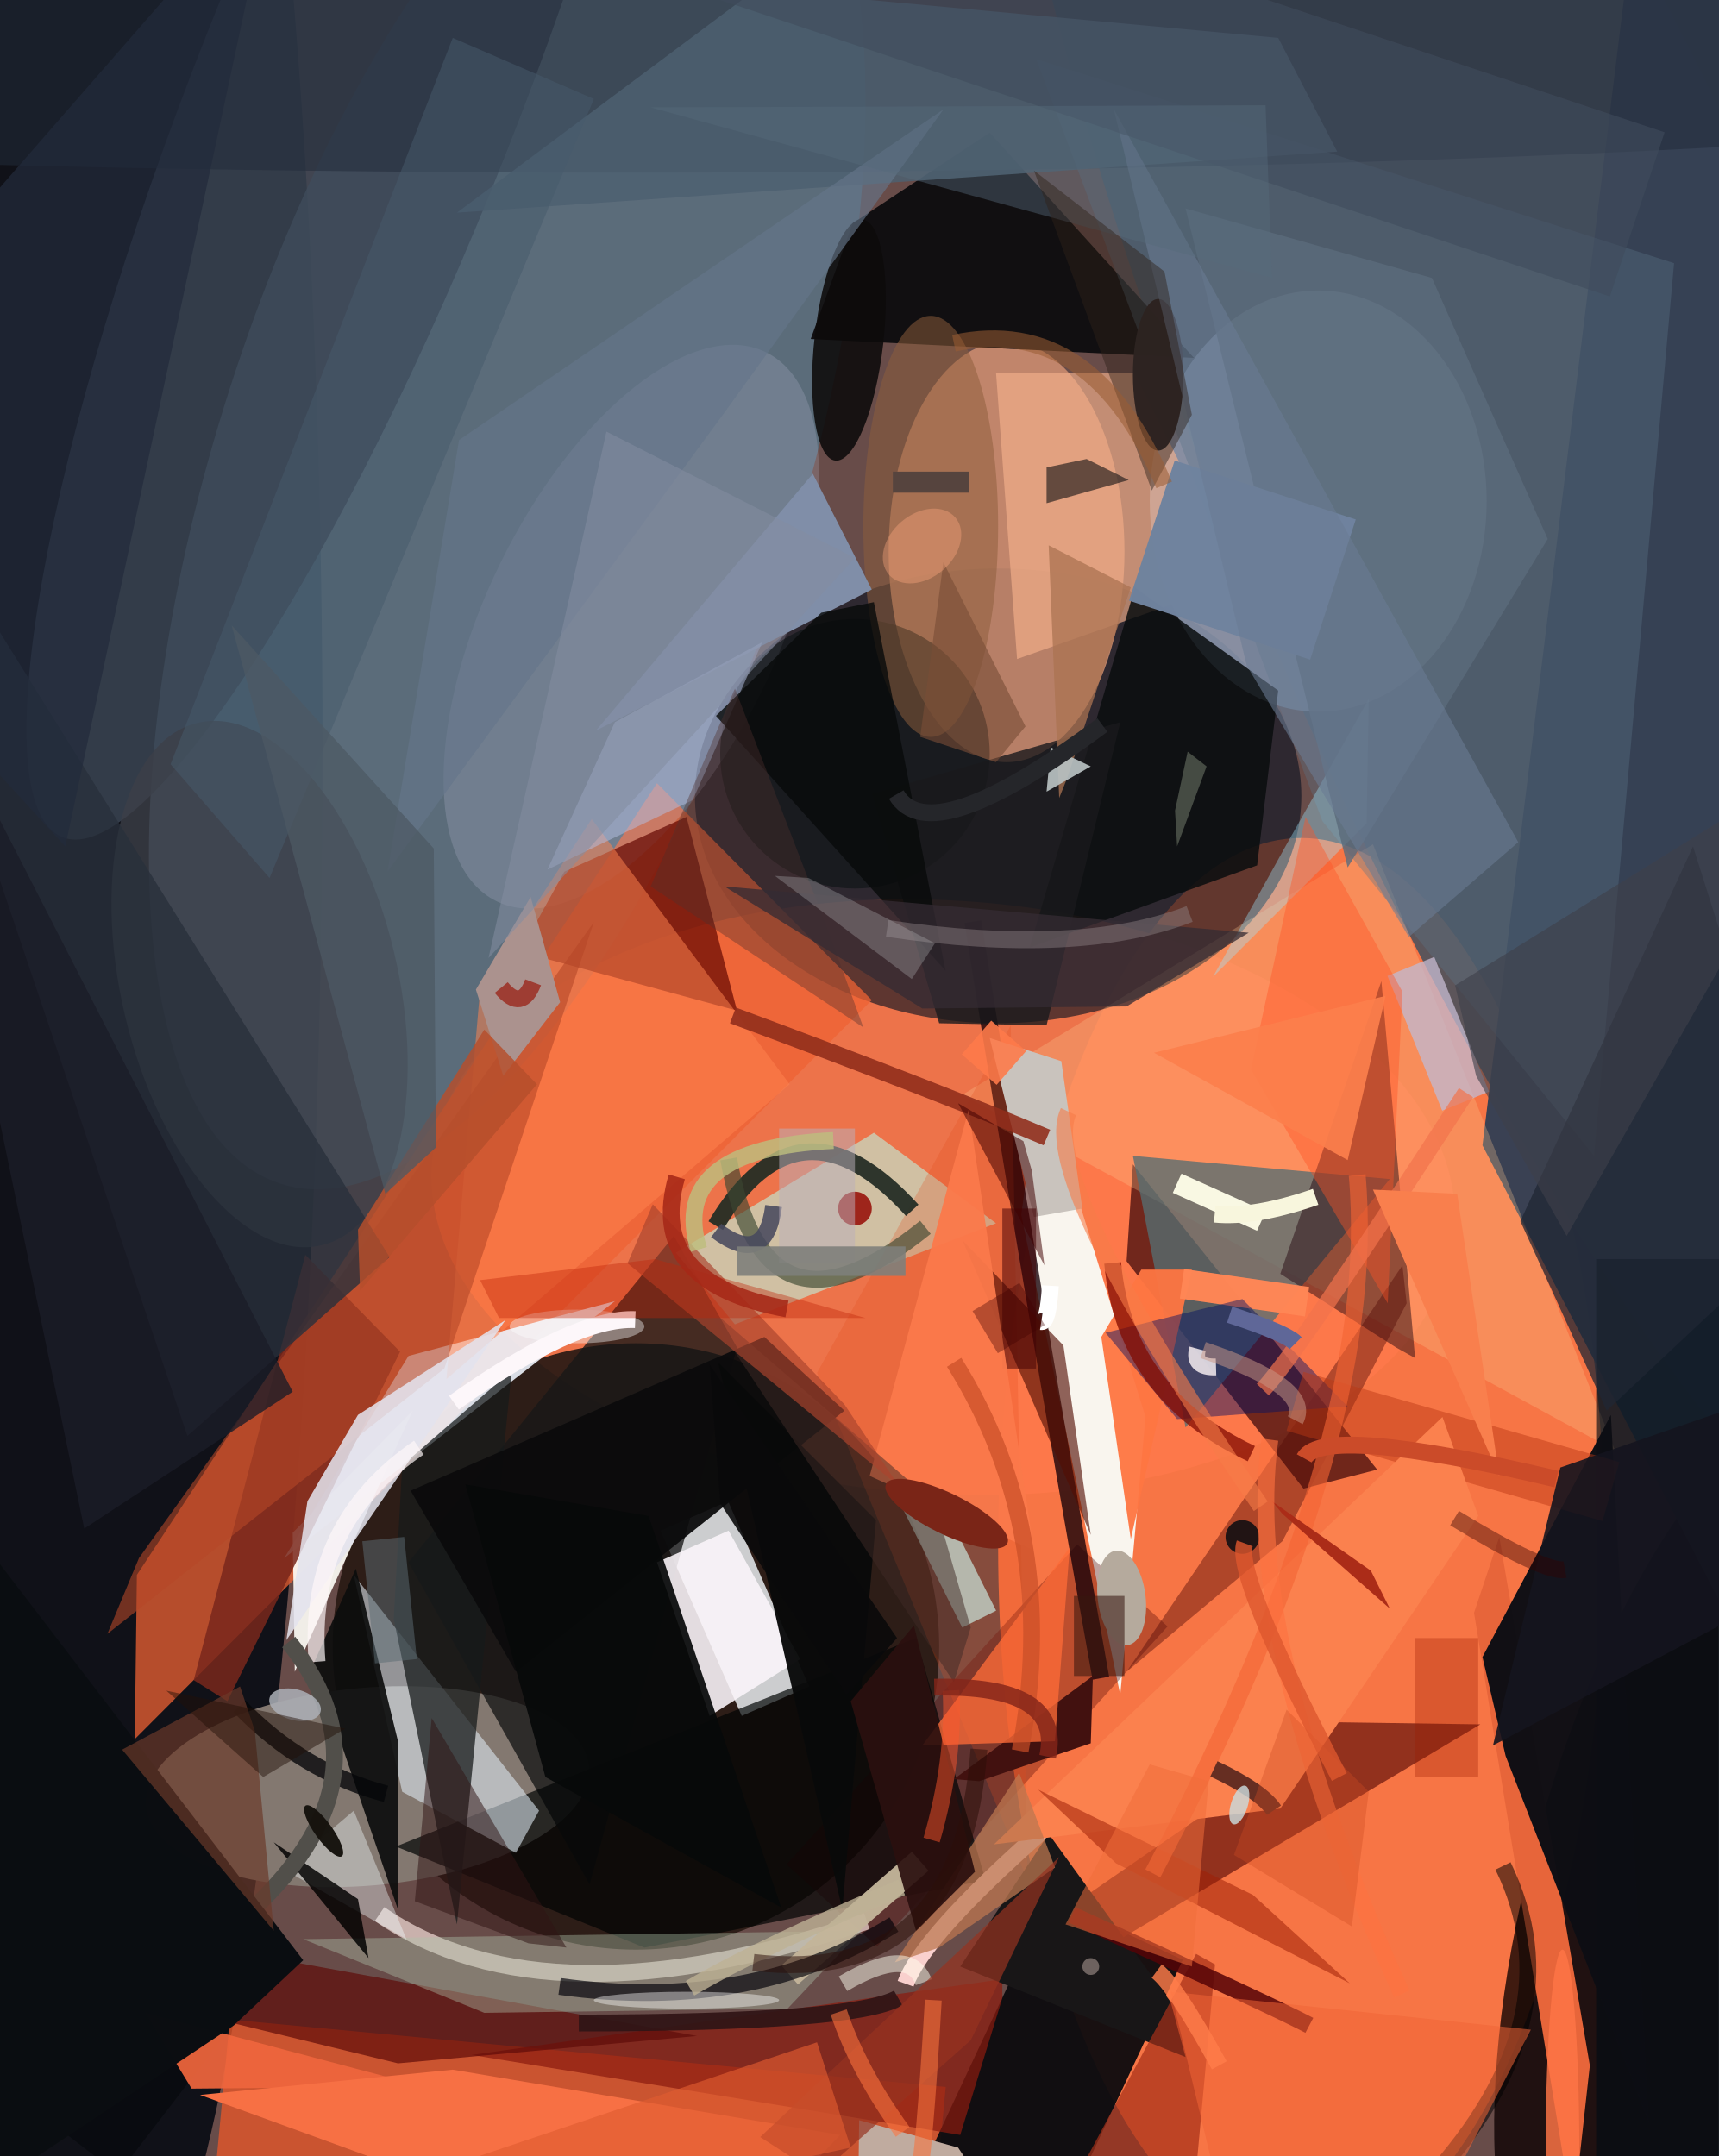
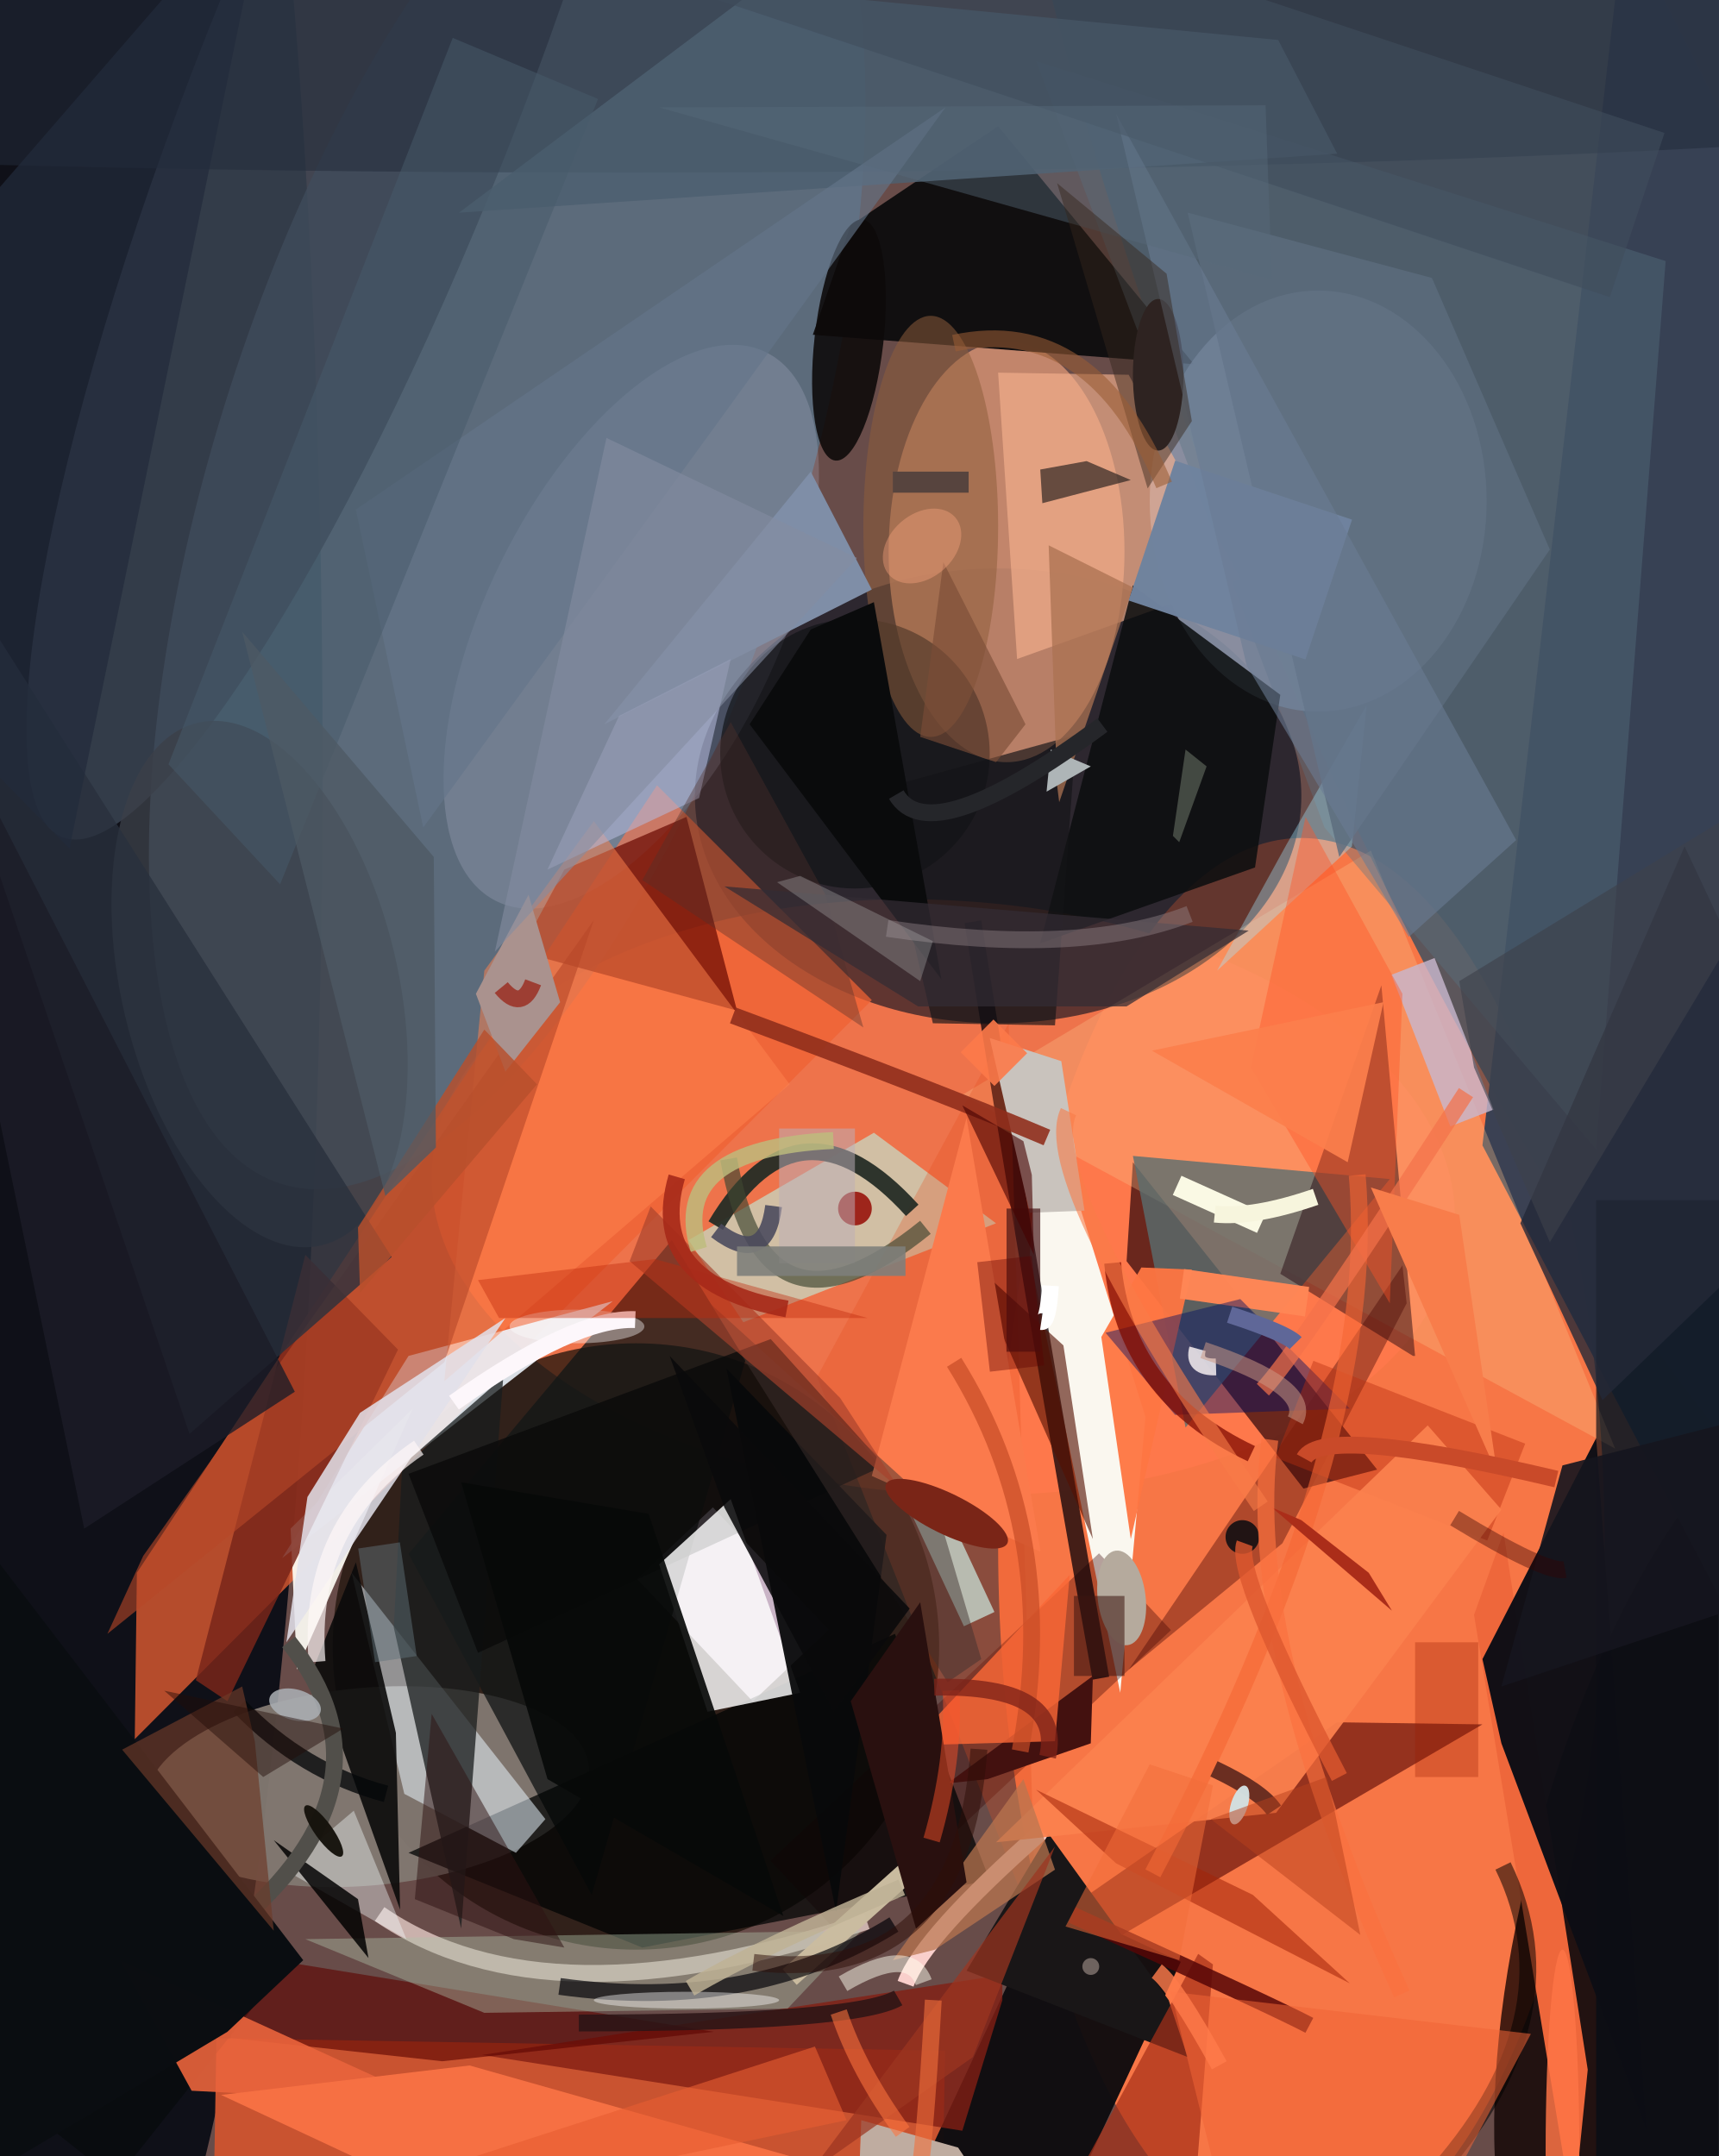
<svg xmlns="http://www.w3.org/2000/svg" width="816" height="1024" viewBox="0 0 204 256">
  <rect width="204" height="256" fill="#684c49" />
-   <ellipse cx="154.5" cy="183.5" rx="36" ry="84" fill="#f87646" fill-opacity="0.996" />
-   <ellipse cx="111.987" cy="142.163" rx="60.824" ry="35.253" transform="rotate(183.483 111.987 142.163)" fill="#fe784a" fill-opacity="0.89" />
-   <ellipse cx="11.602" cy="97.39" rx="185.011" ry="26.67" transform="rotate(90.345 11.602 97.39)" fill="#050913" fill-opacity="0.886" />
-   <circle cx="75.5" cy="195.5" r="36" fill="#291914" fill-opacity="0.922" />
-   <ellipse cx="203" cy="222.813" rx="21.032" ry="58.013" transform="rotate(15.681 203 222.813)" fill="#0b0001" fill-opacity="0.773" />
-   <ellipse cx="60.212" cy="56.728" rx="34.595" ry="88.034" transform="rotate(17.798 60.212 56.728)" fill="#587589" fill-opacity="0.776" />
-   <polygon points="96.06,200.244 88.06,203.744 78.44,181.756 86.44,178.256" fill="#e4e7eb" fill-opacity="0.867" />
-   <ellipse cx="183.475" cy="57.496" rx="147.987" ry="37.102" transform="rotate(67.353 183.475 57.496)" fill="#42505e" fill-opacity="0.855" />
-   <ellipse cx="118.5" cy="94.5" rx="36" ry="27" fill="#0e1322" fill-opacity="0.635" />
-   <ellipse cx="119.5" cy="65.5" rx="14" ry="25" fill="#d19071" fill-opacity="0.839" />
-   <polygon points="103.5,118.75 78,93 16.25,187 16,206.5" fill="#ee6234" fill-opacity="0.745" />
-   <polygon points="110.219,269.702 25.219,261.702 27.281,239.798 112.281,247.798" fill="#e6572a" fill-opacity="0.776" />
-   <polygon points="33.75,185 73,154.5 48.5,161" fill="#eef5fe" fill-opacity="0.89" />
-   <polygon points="140.426,232.707 125.926,263.707 110.074,256.293 124.574,225.293" fill="#0e0c0f" fill-opacity="0.957" />
-   <polygon points="136,168.25 123.5,127.75 121.25,144.25 133,201.25" fill="#f9f6ee" fill-opacity="0.992" />
-   <polygon points="141.75,42.5 117.5,15.75 101.25,26.5 96.25,40.25" fill="#110f11" />
-   <ellipse cx="74.943" cy="74.417" rx="17.279" ry="36.306" transform="rotate(206.158 74.943 74.417)" fill="#cccce5" fill-opacity="0.2" />
-   <ellipse cx="156.5" cy="59.5" rx="20" ry="25" fill="#8e9bb2" fill-opacity="0.839" />
-   <polygon points="218,216.75 176,136 193,-1.75 214.5,-3.75" fill="#364154" fill-opacity="0.98" />
-   <ellipse cx="42.319" cy="11.115" rx="94.938" ry="19.126" transform="rotate(111.567 42.319 11.115)" fill="#3a4453" fill-opacity="0.839" />
-   <ellipse cx="43.619" cy="212.144" rx="26.417" ry="11.738" transform="rotate(354.896 43.619 212.144)" fill="#837870" />
-   <polygon points="34.75,182 49,167.5 35,198.5" fill="#fffff9" fill-opacity="0.898" />
-   <polygon points="93.382,221.377 127.882,183.377 138.618,193.123 104.118,231.123" fill="#4c0000" fill-opacity="0.337" />
-   <polygon points="48.5,185.5 70,223.75 87.5,160 80,146.75" fill="#171717" fill-opacity="0.784" />
-   <path d="M45.064 227.274 Q64.928 240.94 102.913 228.112" fill="none" stroke="#f9e4de" stroke-opacity="0.667" stroke-width="2" />
-   <polygon points="154.75,176.75 163.5,174.5 134.5,138.25 133.75,149.75" fill="#3b070a" fill-opacity="0.718" />
-   <polygon points="114.25,130 163,100.25 191.75,172.25" fill="#fcc992" fill-opacity="0.286" />
-   <polygon points="175,191.5 178,182.5 188.75,245.25 186.75,263.25" fill="#e7653a" />
-   <rect x="189.5" y="149.5" width="20.5" height="112.5" fill="#030c14" fill-opacity="0.647" />
-   <path d="M130.696 199.266 Q122.305 152.436 115.508 109.447" fill="none" stroke="#150008" stroke-opacity="0.78" stroke-width="2" />
-   <polygon points="-24.023,228.867 -4.023,202.867 34.023,232.133 14.023,258.133" fill="#030709" fill-opacity="0.514" />
-   <polygon points="76.5,231.25 117,223.25 108.75,194.5 47,219.25" fill="#000404" fill-opacity="0.694" />
-   <polygon points="80.25,148.75 87.25,157.25 118.25,145.25 103.75,134.5" fill="#bcf8e5" fill-opacity="0.576" />
-   <polygon points="56,244 114,253.5 119,237.25 119,235" fill="#8b1b0e" fill-opacity="0.714" />
-   <ellipse cx="30.819" cy="116.846" rx="16.407" ry="31.878" transform="rotate(346.635 30.819 116.846)" fill="#3c3f48" fill-opacity="0.784" />
+   <ellipse cx="154.5" cy="183.5" rx="36" ry="84" fill="#f77646" />
+   <ellipse cx="111.987" cy="142.163" rx="60.824" ry="35.253" transform="rotate(183.483 111.987 142.163)" fill="#ff784b" fill-opacity="0.89" />
+   <ellipse cx="11.602" cy="97.39" rx="185.011" ry="26.67" transform="rotate(90.345 11.602 97.39)" fill="#030812" fill-opacity="0.871" />
+   <circle cx="75.5" cy="195.5" r="36" fill="#20140d" fill-opacity="0.761" />
+   <ellipse cx="203" cy="222.813" rx="21.032" ry="58.013" transform="rotate(15.681 203 222.813)" fill="#0c0000" fill-opacity="0.761" />
+   <ellipse cx="60.212" cy="56.728" rx="34.595" ry="88.034" transform="rotate(17.798 60.212 56.728)" fill="#587589" fill-opacity="0.773" />
+   <polygon points="98.366,193.52 89.366,202.02 75.634,187.48 84.634,178.98" fill="#dfcbe1" fill-opacity="0.867" />
+   <ellipse cx="183.475" cy="57.496" rx="147.987" ry="37.102" transform="rotate(67.353 183.475 57.496)" fill="#43515e" fill-opacity="0.863" />
+   <ellipse cx="118.5" cy="94.5" rx="36" ry="27" fill="#0a1121" fill-opacity="0.624" />
+   <ellipse cx="119.5" cy="65.5" rx="14" ry="25" fill="#d49172" fill-opacity="0.831" />
+   <polygon points="103.5,118.75 78,93.25 16.25,186.75 16,206.5" fill="#ee6234" fill-opacity="0.741" />
+   <polygon points="111.801,266.498 25.301,264.998 25.699,242.002 112.199,243.502" fill="#c95330" />
+   <polygon points="33.5,185 72.75,154.5 48.5,161" fill="#eff7ff" fill-opacity="0.878" />
+   <polygon points="140.183,232.943 126.683,261.943 110.817,254.557 124.317,225.557" fill="#0e0c0f" fill-opacity="0.961" />
+   <polygon points="136,168.25 123.5,128.25 122.25,149.25 133,201" fill="#faf8f0" fill-opacity="0.996" />
+   <polygon points="141.75,43.25 118.5,15 101,26.75 96.5,39.75" fill="#110f10" fill-opacity="0.992" />
+   <ellipse cx="74.943" cy="74.417" rx="17.279" ry="36.306" transform="rotate(206.158 74.943 74.417)" fill="#cfcfe9" fill-opacity="0.196" />
+   <ellipse cx="156.5" cy="59.5" rx="20" ry="25" fill="#909bb1" fill-opacity="0.824" />
+   <polygon points="218.25,216.5 176,136 192,-2.25 209.75,-8.5" fill="#374154" fill-opacity="0.98" />
+   <ellipse cx="42.319" cy="11.115" rx="94.938" ry="19.126" transform="rotate(111.567 42.319 11.115)" fill="#3b4453" fill-opacity="0.839" />
+   <ellipse cx="43.619" cy="212.144" rx="26.417" ry="11.738" transform="rotate(354.896 43.619 212.144)" fill="#827871" fill-opacity="0.957" />
+   <polygon points="34.5,181.5 49,167.25 35.25,198.25" fill="#fffef7" fill-opacity="0.906" />
+   <polygon points="91.479,220.937 130.479,184.437 139.021,193.563 100.021,230.063" fill="#380000" fill-opacity="0.353" />
+   <polygon points="48.5,184.5 70.25,225 88.5,161.5 79.75,147.25" fill="#131617" fill-opacity="0.773" />
+   <path d="M45.064 227.274 Q64.928 240.94 102.913 228.112" fill="none" stroke="#fbe4dd" stroke-opacity="0.663" stroke-width="2" />
+   <polygon points="154.75,176.75 163.5,174.5 134.5,138 133.75,149.75" fill="#2b050b" fill-opacity="0.702" />
+   <polygon points="114.25,130 162.75,101 191.75,172" fill="#fbbf89" fill-opacity="0.325" />
+   <polygon points="175,191.75 178.5,182 188.5,245.75 186.75,263" fill="#ee673b" />
+   <rect x="189.5" y="142.5" width="20.5" height="119.5" fill="#040c15" fill-opacity="0.671" />
+   <path d="M130.696 199.266 Q122.305 152.436 115.508 109.447" fill="none" stroke="#080007" stroke-opacity="0.749" stroke-width="2" />
+   <polygon points="-24.224,228.648 -4.724,204.148 33.224,234.352 13.724,258.852" fill="#040809" fill-opacity="0.529" />
+   <polygon points="76.25,231.25 117.5,223.25 106.25,194 48.5,220" fill="#000304" fill-opacity="0.729" />
+   <polygon points="81.75,147.25 88.25,157 118.25,145.25 103.75,134.5" fill="#bbf7e5" fill-opacity="0.576" />
+   <polygon points="57.25,244 114.25,253 119,237.5 119,234.5" fill="#821f14" fill-opacity="0.792" />
+   <ellipse cx="30.819" cy="116.846" rx="16.407" ry="31.878" transform="rotate(346.635 30.819 116.846)" fill="#3c3f48" fill-opacity="0.776" />
  <ellipse cx="74.5" cy="7.5" rx="202" ry="13" fill="#232c3b" fill-opacity="0.537" />
-   <polygon points="176,196.75 178.75,208.5 195.75,252 191.25,168" fill="#0d0e14" fill-opacity="0.973" />
-   <polygon points="120,121.75 122,223.25 97,163" fill="#e24e1f" fill-opacity="0.255" />
-   <polygon points="198.75,31.25 189.25,137.25 157,97.5 123,7" fill="#5b7486" fill-opacity="0.357" />
-   <polygon points="47.75,212.75 61.25,220 64,215 42,187" fill="#dfeaf3" fill-opacity="0.58" />
-   <polygon points="140.75,169.5 165,140 134.5,137.25" fill="#566e71" fill-opacity="0.776" />
-   <polygon points="124,228.5 158.75,204.5 175.75,204.75 131.75,231" fill="#8c2d1b" fill-opacity="0.937" />
-   <polygon points="152,151.25 165.75,160 168,161.25 164,116.5" fill="#270a12" fill-opacity="0.498" />
-   <polygon points="134.75,44.25 147,69 120.75,78.25 118.25,44.25" fill="#f4b08c" fill-opacity="0.647" />
-   <circle cx="101.5" cy="89.5" r="16" fill="#0e1316" fill-opacity="0.631" />
-   <polygon points="134.75,69.75 122.25,112.5 149.25,102.75 151.75,82" fill="#0a0d0f" fill-opacity="0.855" />
-   <polygon points="26.75,240 47.25,245 82.75,241.75 29.5,232" fill="#5e0b08" fill-opacity="0.686" />
-   <ellipse cx="110.5" cy="62.5" rx="8" ry="25" fill="#8e5e3c" fill-opacity="0.525" />
-   <path d="M107.512 235.547 Q109.549 229.915 123.745 217.394" fill="none" stroke="#f9d0cd" stroke-width="2" />
-   <polygon points="67,103.5 61.75,113 87.5,120 81.5,97" fill="#630700" fill-opacity="0.694" />
-   <ellipse cx="100.792" cy="40.378" rx="14.401" ry="4.092" transform="rotate(276.487 100.792 40.378)" fill="#0d0b0b" fill-opacity="0.882" />
-   <polygon points="47.75,174 46.75,192.25 54.25,228.5 60.75,162.75" fill="#161a1a" fill-opacity="0.741" />
-   <polygon points="158.75,18 151.75,4.5 89.75,-1.25 54.25,25.25" fill="#4d6070" fill-opacity="0.847" />
-   <polygon points="96.5,56.25 70.75,86.75 103.5,70" fill="#808ea8" />
-   <polygon points="37.25,197.5 47.25,226.75 47.25,206.75 42.25,186.25" fill="#0b0c0d" fill-opacity="0.914" />
-   <polygon points="140.75,244.25 139,237.75 124.5,217.75 114,233.5" fill="#181617" />
-   <polygon points="93.75,128.75 53,163.75 57,117.5 70.25,97.25" fill="#ff834f" fill-opacity="0.522" />
-   <polygon points="130.75,158.75 134.25,182.75 141.5,150.75 135.5,150.75" fill="#fd7642" fill-opacity="0.953" />
-   <polygon points="57.5,239 93.5,238.5 102.25,229.25 36,230.25" fill="#aec1a8" fill-opacity="0.404" />
-   <polygon points="61.25,198.5 100.25,167.5 90.75,158.75 48.75,177" fill="#0b0b0c" fill-opacity="0.945" />
-   <polygon points="171.221,131.879 164.721,115.879 170.279,113.621 176.779,129.621" fill="#c3b7cd" fill-opacity="0.78" />
-   <polygon points="166.5,150.25 133.75,198.5 152.25,183 167,154.75" fill="#550c07" fill-opacity="0.443" />
-   <polygon points="126.25,159.75 129.5,182.25 114.25,147.25" fill="#520f04" fill-opacity="0.635" />
-   <polygon points="47.5,160.5 36.25,149 23,199.5 27,202" fill="#79271b" fill-opacity="0.851" />
-   <polygon points="86.5,181.75 95,197 84.25,203.75 78,185.5" fill="#faf5f9" fill-opacity="0.886" />
-   <path d="M108.303 143.71 Q94.881 128.946 84.971 145.529" fill="none" stroke="#252d25" stroke-opacity="0.941" stroke-width="2" />
-   <polygon points="142,232 125,263.75 140.75,271.5 144.25,233.25" fill="#a63118" fill-opacity="0.706" />
-   <ellipse cx="68.5" cy="157.5" rx="8" ry="2" fill="#fcffff" fill-opacity="0.392" />
-   <polygon points="16.5,185 70.5,109.5 52.75,162.5 12.75,194" fill="#b64728" fill-opacity="0.596" />
-   <polygon points="17.25,239 22.75,248 50.25,247.75" fill="#ee663d" fill-opacity="0.925" />
+   <polygon points="176,197 178.25,207 195.5,253 189.5,170.75" fill="#0d0e15" fill-opacity="0.976" />
+   <polygon points="119.75,121.5 123,229.25 97,163.5" fill="#e34e1f" fill-opacity="0.278" />
+   <polygon points="197.75,31 189.5,136.5 157.25,98.25 123,7.25" fill="#5a7384" fill-opacity="0.376" />
+   <polygon points="48,213 61.25,220 64.75,216 41.75,186.75" fill="#eaf6ff" fill-opacity="0.529" />
+   <polygon points="140.75,169.5 165,140 134.5,137.25" fill="#596f70" fill-opacity="0.788" />
+   <polygon points="123.75,228.75 158.75,204.5 176,204.75 131.5,230.75" fill="#822516" fill-opacity="0.835" />
+   <polygon points="152,151.25 167.75,161 168,161 164,117" fill="#250912" fill-opacity="0.49" />
+   <polygon points="134,44.5 147.25,68.75 120.75,78.25 118.5,44.25" fill="#f5b18d" fill-opacity="0.643" />
+   <circle cx="101.5" cy="89.5" r="16" fill="#101315" fill-opacity="0.671" />
+   <polygon points="134.5,69.5 123.5,112 149,103 152,82.5" fill="#0b0d0f" fill-opacity="0.855" />
+   <polygon points="25.25,241.75 52.5,244.75 84.75,241.25 29.5,232.25" fill="#5d0401" fill-opacity="0.62" />
+   <ellipse cx="110.5" cy="62.5" rx="8" ry="25" fill="#8e5e3c" fill-opacity="0.529" />
+   <path d="M107.512 235.547 Q109.549 229.915 123.745 217.394" fill="none" stroke="#f9cfcb" stroke-width="2" />
+   <polygon points="67,103.25 61.75,113 87.5,120 81.5,97" fill="#670800" fill-opacity="0.698" />
+   <ellipse cx="100.792" cy="40.378" rx="14.401" ry="4.092" transform="rotate(276.487 100.792 40.378)" fill="#0d0a0a" fill-opacity="0.886" />
+   <polygon points="47.75,174 46.75,193.25 54.75,229 59.75,163.5" fill="#191d1d" fill-opacity="0.749" />
+   <polygon points="158.75,18.25 151.75,4.75 89.75,-1.25 54.5,25.25" fill="#4d6070" fill-opacity="0.847" />
+   <polygon points="96.25,56 71.75,86 103.5,70" fill="#7f8ea7" />
+   <polygon points="37.25,198 47.5,226.75 47,205.75 42.25,185.5" fill="#0a0b0b" fill-opacity="0.898" />
+   <polygon points="141,244.25 138.75,237.5 124.5,217.75 114.75,234" fill="#191617" />
+   <polygon points="93.75,128.75 52.75,164 57.5,115.25 70.5,97.5" fill="#ff834f" fill-opacity="0.514" />
+   <polygon points="130.75,158.75 134.25,182.75 141.5,150.75 135.5,150.5" fill="#fd7642" fill-opacity="0.953" />
+   <polygon points="57.5,239 93.5,238.5 102.25,229.25 36.25,230.25" fill="#aec2a9" fill-opacity="0.408" />
+   <polygon points="56.75,196.25 105,174 91.5,159 48.5,175" fill="#09090a" fill-opacity="0.776" />
+   <polygon points="172.187,133.747 165.187,115.747 170.313,113.753 177.313,131.753" fill="#c7b7cc" fill-opacity="0.816" />
+   <polygon points="166.5,150.25 134,198.25 152.25,183.25 167,154.75" fill="#460504" fill-opacity="0.404" />
+   <polygon points="126.25,159.75 129.75,182.75 115,149.5" fill="#541003" fill-opacity="0.624" />
+   <polygon points="47.25,160.25 36.25,149 23.25,199.5 27,202" fill="#792519" fill-opacity="0.843" />
+   <polygon points="86.75,178 95,201 84,203.25 78.25,185.75" fill="#fefeff" fill-opacity="0.808" />
+   <path d="M108.303 143.71 Q94.881 128.946 84.971 145.529" fill="none" stroke="#252d25" stroke-opacity="0.945" stroke-width="2" />
+   <polygon points="142.25,232 125,263.75 141,271.5 144,233.25" fill="#a63118" fill-opacity="0.71" />
+   <ellipse cx="68.5" cy="157.5" rx="8" ry="2" fill="#fdffff" fill-opacity="0.388" />
+   <polygon points="17,184.75 70.5,109.25 52.75,161.75 12.75,194" fill="#b74728" fill-opacity="0.608" />
+   <polygon points="14.25,232.75 22.75,248.25 51.5,249.75" fill="#e9633c" fill-opacity="0.906" />
  <polygon points="140.075,154.189 140.575,150.689 155.425,152.811 154.925,156.311" fill="#ff8656" fill-opacity="0.984" />
-   <polygon points="114.238,193.256 107.238,179.256 111.262,177.244 118.262,191.244" fill="#c9e6dc" fill-opacity="0.694" />
-   <polygon points="139.75,168.5 160,167 147.5,154.25 131.25,158.25" fill="#000f64" fill-opacity="0.447" />
-   <polygon points="149.237,146.14 139.237,141.64 140.263,139.36 150.263,143.86" fill="#f9f8e3" />
-   <polygon points="129.75,199 129.5,207 116.25,211.5 113.25,211.25" fill="#42110f" />
-   <polygon points="110.235,222.131 94.735,235.631 92.765,233.369 108.265,219.869" fill="#c3b59a" fill-opacity="0.957" />
-   <polygon points="34,194.75 36.5,178.25 42.5,168 60,156.75" fill="#e3e3ed" fill-opacity="0.859" />
-   <polygon points="122.75,144.5 117.5,123.25 126,126 128.5,143.5" fill="#c9c3bd" />
-   <polygon points="162.5,83 162.25,97.75 144,116 152.75,100.25" fill="#9be6ff" fill-opacity="0.369" />
-   <polygon points="100,226.75 85.25,161.75 104,180.5" fill="#090a0a" fill-opacity="0.961" />
-   <polygon points="129,54.5 124.25,55.5 124.25,59.75 134,57" fill="#241e1c" fill-opacity="0.659" />
-   <polygon points="111.5,121.5 103.5,94.25 133,85.75 124.25,121.75" fill="#1a191c" fill-opacity="0.8" />
-   <ellipse cx="185.5" cy="255.5" rx="2" ry="24" fill="#fe7446" fill-opacity="0.835" />
-   <path d="M124.29 135.068 Q111.886 129.8 87.011 120.568" fill="none" stroke="#902d1c" stroke-opacity="0.886" stroke-width="2" />
+   <polygon points="114.438,193.096 107.438,178.096 111.062,176.404 118.062,191.404" fill="#c9e3da" fill-opacity="0.733" />
+   <polygon points="139.5,168 160.25,167.25 147.25,154.25 131.25,158.25" fill="#000e64" fill-opacity="0.443" />
+   <polygon points="149.237,146.39 139.237,141.89 140.263,139.61 150.263,144.11" fill="#faf9e4" />
+   <polygon points="129.75,199 129.5,207 117.25,211.25 112.5,211.75" fill="#43110f" />
+   <polygon points="109.084,222.681 94.584,235.681 92.916,233.819 107.416,220.819" fill="#cabca0" fill-opacity="0.996" />
+   <polygon points="34,195 36.5,177.75 42.75,167.75 60,156.5" fill="#e1e0ea" fill-opacity="0.855" />
+   <polygon points="122.25,144 117.5,123.25 126,126 128.75,143.75" fill="#c9c3bd" />
+   <polygon points="162.25,83.75 160.5,100.5 144.5,115.25 152.75,100.25" fill="#a3eaff" fill-opacity="0.365" />
+   <polygon points="99.25,227 86.25,162.5 105.25,182.25" fill="#08090a" fill-opacity="0.941" />
+   <polygon points="129,54.75 123.5,55.75 123.75,59.75 134.25,57" fill="#261e1c" fill-opacity="0.655" />
+   <polygon points="110.75,121.5 104.25,93.75 127.75,87.25 125.25,121.75" fill="#141417" fill-opacity="0.667" />
+   <ellipse cx="185.5" cy="255.5" rx="2" ry="24" fill="#fe7446" fill-opacity="0.843" />
+   <path d="M124.29 135.068 Q111.886 129.8 87.011 120.568" fill="none" stroke="#8f2d1c" stroke-opacity="0.886" stroke-width="2" />
  <ellipse cx="133.165" cy="189.734" rx="2.844" ry="5.654" transform="rotate(172.869 133.165 189.734)" fill="#b5aa9d" />
-   <ellipse cx="137.5" cy="44.5" rx="3" ry="9" fill="#2c2528" fill-opacity="0.992" />
-   <rect x="119" y="143.5" width="4" height="19" fill="#440004" fill-opacity="0.51" />
-   <path d="M156.193 142.113 Q148.885 144.636 144.212 144.165" fill="none" stroke="#f8f6dd" stroke-width="2" />
-   <path d="M66.437 235.865 Q89.214 239.032 106.129 228.509" fill="none" stroke="#000008" stroke-opacity="0.663" stroke-width="2" />
-   <path d="M45.828 212.999 Q35.905 210.359 28.416 202.596" fill="none" stroke="#060709" stroke-opacity="0.788" stroke-width="2" />
-   <polygon points="122.5,184 122.5,182.5 115,131.75 103.25,175.25" fill="#fa794b" fill-opacity="0.953" />
-   <polygon points="86,49 112,13 54.5,52.25 46,103.5" fill="#64768a" fill-opacity="0.639" />
-   <polygon points="111,178.5 83.25,154.5 113.25,199.75 115.25,193.25" fill="#3f2a27" fill-opacity="0.51" />
-   <polygon points="46.25,149.25 22.25,170.5 -12.25,68.25 -15.5,50.25" fill="#29303c" fill-opacity="0.796" />
-   <path d="M169.578 259.046 Q187.296 239.711 178.441 221.559" fill="none" stroke="#000000" stroke-opacity="0.522" stroke-width="2" />
-   <polygon points="109.5,207.25 125.25,206.75 127,183.75" fill="#fd6b38" fill-opacity="0.776" />
-   <polygon points="33.75,222 48.25,230.25 42,215" fill="#f3fcff" fill-opacity="0.392" />
-   <path d="M109.867 145.729 Q90.65 161.293 86.508 137.607" fill="none" stroke="#3b4631" stroke-opacity="0.643" stroke-width="2" />
-   <polygon points="113.75,255 102,251.75 101.75,271.5 123.5,269.75" fill="#c0ab9f" />
-   <polygon points="74.5,150 106.75,176.5 100.25,166.75 77.5,143" fill="#aa432d" fill-opacity="0.671" />
-   <polygon points="190.75,167.5 180.5,145 201,100.5 215,144.75" fill="#202634" fill-opacity="0.745" />
-   <path d="M106.633 237.231 Q101.489 240.183 68.719 240.211" fill="none" stroke="#301516" stroke-opacity="0.937" stroke-width="2" />
-   <polygon points="192.25,173.607 190.25,180.607 152.75,169.893 154.75,162.893" fill="#ba3814" fill-opacity="0.467" />
-   <polygon points="183.75,64 160,103 140.75,24.75 170,33" fill="#5b6b7b" fill-opacity="0.816" />
-   <path d="M127.265 227.369 Q151.096 238.194 155.448 240.486" fill="none" stroke="#540306" stroke-opacity="0.843" stroke-width="2" />
-   <polygon points="139.459,54.68 160.959,61.68 155.541,78.32 134.041,71.32" fill="#6f839e" fill-opacity="0.988" />
-   <polygon points="73,85.75 90.5,76.25 82.25,95 65,103.25" fill="#b3bde1" fill-opacity="0.522" />
-   <polygon points="85,85 97.5,72.75 103.75,71.5 112.25,115.25" fill="#080a0a" fill-opacity="0.808" />
-   <polygon points="98.5,111 102.5,122 77.25,105.25 87.25,81.75" fill="#4e312d" fill-opacity="0.384" />
-   <polygon points="152,214.75 175.5,180 171.25,168.25 118,219" fill="#fb814e" />
-   <polygon points="170.5,262.75 181.75,241 139,236.5 146.5,267.75" fill="#f16437" fill-opacity="0.541" />
-   <polygon points="32.5,218.75 43.75,232.5 42.5,225.5" fill="#000000" fill-opacity="0.831" />
-   <path d="M85.024 146.101 Q90.903 150.556 91.845 143.207" fill="none" stroke="#47495d" stroke-opacity="0.871" stroke-width="2" />
-   <polygon points="185.25,174.25 177.25,207.25 216,186.75 204,167.75" fill="#14151e" fill-opacity="0.898" />
-   <path d="M148.563 172.606 Q133.518 165.507 132.095 149.961" fill="none" stroke="#810a00" stroke-opacity="0.733" stroke-width="2" />
-   <polygon points="32.5,-15 7.75,100.5 -3.5,88.25 -6.75,30" fill="#222b3c" fill-opacity="0.71" />
-   <polygon points="148.5,127 164.75,154.75 166.5,117.75 155,97" fill="#fe5325" fill-opacity="0.412" />
-   <polygon points="44.513,197.507 43.013,183.007 47.987,182.493 49.487,196.993" fill="#5d6c73" fill-opacity="0.514" />
+   <ellipse cx="137.5" cy="44.5" rx="3" ry="9" fill="#282226" />
+   <rect x="119.5" y="143.5" width="4" height="17" fill="#431214" fill-opacity="0.671" />
+   <path d="M156.193 142.113 Q148.885 144.636 144.212 144.165" fill="none" stroke="#f7f5dd" stroke-width="2" />
+   <path d="M66.437 235.865 Q89.214 239.032 106.129 228.509" fill="none" stroke="#000007" stroke-opacity="0.671" stroke-width="2" />
+   <path d="M45.828 212.999 Q35.905 210.359 28.416 202.596" fill="none" stroke="#050709" stroke-opacity="0.78" stroke-width="2" />
+   <polygon points="123.5,184.25 123.5,184 114.75,132.75 103.5,175.25" fill="#fb7a4c" />
+   <polygon points="86.25,48.75 112.25,12.75 42.25,60.5 50.25,98.25" fill="#64768a" fill-opacity="0.624" />
+   <polygon points="111.25,179.25 84,154.5 112.5,199.75 116.5,197" fill="#3f302e" fill-opacity="0.482" />
+   <polygon points="46.5,149.25 22.5,170.25 -12.25,68 -15.25,52" fill="#29313d" fill-opacity="0.792" />
+   <path d="M169.578 259.046 Q187.296 239.711 178.441 221.559" fill="none" stroke="#000001" stroke-opacity="0.525" stroke-width="2" />
+   <polygon points="108,207.25 125.25,206.75 127,187" fill="#fa6837" fill-opacity="0.812" />
+   <polygon points="33.75,222 48.25,230.25 42,215" fill="#f5feff" fill-opacity="0.392" />
+   <path d="M109.867 145.729 Q90.65 161.293 86.508 137.607" fill="none" stroke="#3f4731" stroke-opacity="0.659" stroke-width="2" />
+   <polygon points="113.75,255 102.25,251.75 101.5,271.5 122.75,268.5" fill="#bfaca0" />
+   <polygon points="74.75,149.75 106.75,176.75 99.75,166 77.25,143.25" fill="#a6412c" fill-opacity="0.651" />
+   <polygon points="190.25,166.25 180.5,145.25 200,100.5 218.25,139.25" fill="#232938" fill-opacity="0.8" />
+   <path d="M106.633 237.231 Q101.489 240.183 68.719 240.211" fill="none" stroke="#2b1416" stroke-opacity="0.855" stroke-width="2" />
+   <polygon points="181.072,171.419 176.572,182.919 151.428,173.081 155.928,161.581" fill="#ba2f0f" fill-opacity="0.42" />
+   <polygon points="184,65.25 159,101.75 141,25.25 170,33" fill="#5b6b7c" fill-opacity="0.812" />
+   <path d="M127.265 227.369 Q151.096 238.194 155.448 240.486" fill="none" stroke="#570607" stroke-opacity="0.847" stroke-width="2" />
+   <polygon points="139.517,54.699 160.517,61.699 154.983,78.301 133.983,71.301" fill="#6f839e" fill-opacity="0.988" />
+   <polygon points="73.5,85 86.75,78.25 83,94.75 65,103.25" fill="#b4b9da" fill-opacity="0.573" />
+   <polygon points="89,86 96.25,74.75 103.75,71.5 111.75,116.25" fill="#0a0b0c" />
+   <polygon points="98,106.25 102.5,122 76.25,104.5 86.75,85.75" fill="#50302c" fill-opacity="0.38" />
+   <polygon points="151.5,215.25 178.25,179.25 169.5,169.25 118.25,218.75" fill="#fa804e" fill-opacity="0.953" />
+   <polygon points="170.5,262.75 181.75,241.5 139,236.5 146.5,266.75" fill="#f16437" fill-opacity="0.541" />
+   <polygon points="32.5,218.5 43.75,232.5 42.5,225.5" fill="#000000" fill-opacity="0.835" />
+   <path d="M85.024 146.101 Q90.903 150.556 91.845 143.207" fill="none" stroke="#49495d" stroke-opacity="0.878" stroke-width="2" />
+   <polygon points="185.5,174 178.25,200.25 216.5,187.5 205,169" fill="#15151e" fill-opacity="0.906" />
+   <path d="M148.563 172.606 Q133.518 165.507 132.095 149.961" fill="none" stroke="#7f0a00" stroke-opacity="0.737" stroke-width="2" />
+   <polygon points="32,-14.75 8.25,100.75 -3.5,88.75 -6.75,30" fill="#222b3c" fill-opacity="0.71" />
+   <polygon points="148.5,126.75 165,154.75 166.5,118 155,97" fill="#fe5325" fill-opacity="0.412" />
+   <polygon points="44.527,197.366 42.527,183.866 47.473,183.134 49.473,196.634" fill="#617179" fill-opacity="0.486" />
  <circle cx="101.5" cy="143.5" r="2" fill="#9e251b" />
-   <polygon points="121,210.5 125.25,221.75 111.5,231.25 106.25,233" fill="#bc764f" fill-opacity="0.745" />
-   <rect x="92.5" y="134" width="9" height="16" fill="#bbafbb" fill-opacity="0.514" />
-   <polygon points="83.5,270.5 99.75,253.5 53.75,245.75 23.75,248.75" fill="#f77044" />
-   <path d="M37.641 197.312 Q36.326 181.062 49.719 171.89" fill="none" stroke="#fff8f9" stroke-opacity="0.682" stroke-width="2" />
-   <polygon points="66.5,119 63,106.5 56.5,117.5 59.75,127.75" fill="#ab928e" />
-   <polygon points="115.75,222.25 108.75,229.25 101,202 108.5,193" fill="#2b100f" fill-opacity="0.918" />
-   <polygon points="148.75,225 160.25,235.5 132.5,221.25 123.25,212.5" fill="#9f2006" fill-opacity="0.541" />
-   <polygon points="134.25,69.75 124.5,64.75 125.75,94.75 126.75,92.25" fill="#ab7352" fill-opacity="0.749" />
+   <polygon points="121.5,211.25 125.25,222 111,231.5 106,232.75" fill="#ba764f" fill-opacity="0.733" />
+   <rect x="92.5" y="134" width="9" height="16" fill="#bcaeb9" fill-opacity="0.522" />
+   <polygon points="75,271.5 97.25,257 55.75,245.25 26.25,248.75" fill="#f67043" />
+   <path d="M37.641 197.312 Q36.326 181.062 49.719 171.89" fill="none" stroke="#fff8f8" stroke-opacity="0.678" stroke-width="2" />
+   <polygon points="66.5,119 62.75,106.25 56.5,118 60,127.25" fill="#aa928e" />
+   <polygon points="114.75,223.5 108.75,229 101,202 109.25,190.25" fill="#29100f" />
+   <polygon points="148.75,225 160.25,235.5 132.5,221.25 123,212.5" fill="#a22309" fill-opacity="0.549" />
+   <polygon points="134.5,69.75 124.5,64.75 125.5,93.25 125.75,95.25" fill="#ab7252" fill-opacity="0.749" />
  <path d="M100.083 235.546 Q108.026 230.883 109.669 235.362" fill="none" stroke="#ffffee" stroke-opacity="0.486" stroke-width="2" />
-   <polygon points="148,79 132.25,13 180.25,100 167.25,111.25" fill="#6a7c93" fill-opacity="0.576" />
-   <polygon points="90.25,253.75 125.75,220.5 115.25,242.25 97.25,258.25" fill="#963320" fill-opacity="0.698" />
-   <polygon points="113.75,131 121.5,135.5 122.5,139 124,150.25" fill="#400000" fill-opacity="0.529" />
+   <polygon points="148,79 132.5,13.5 180,99.75 167.25,111.25" fill="#6a7c93" fill-opacity="0.584" />
+   <polygon points="96.5,257.5 125.25,219.25 115.5,244.25 96.75,257.5" fill="#9c3620" fill-opacity="0.718" />
+   <polygon points="114.25,131.25 121.5,135.5 122.5,139.5 122.75,149" fill="#460000" fill-opacity="0.596" />
  <rect x="87.5" y="148" width="20" height="3.5" fill="#7e7f7b" fill-opacity="0.89" />
-   <path d="M161.124 139.518 Q163.953 171.126 136.867 222.436" fill="none" stroke="#f46434" stroke-opacity="0.604" stroke-width="2" />
-   <polygon points="51.25,204 49.25,225.75 62.75,230.75 67.25,231.25" fill="#2f1514" fill-opacity="0.514" />
-   <polygon points="148.25,110.75 86,105.25 109.5,119.75 133.75,119.5" fill="#342b33" fill-opacity="0.753" />
-   <rect x="106" y="56" width="9" height="2.5" fill="#56443e" />
+   <path d="M161.124 139.518 Q163.953 171.126 136.867 222.436" fill="none" stroke="#f56534" stroke-opacity="0.592" stroke-width="2" />
+   <polygon points="51.25,203.5 49.25,225.5 61,230.25 67,231.25" fill="#2e1313" fill-opacity="0.51" />
+   <polygon points="148.25,110.5 86,105.25 109,119.5 133.75,119.5" fill="#332b34" fill-opacity="0.722" />
+   <rect x="106" y="56" width="9" height="2.5" fill="#57443e" />
  <path d="M27.473 228.915 Q47.868 211.879 34.274 194.966" fill="none" stroke="#514f4a" stroke-width="2" />
  <ellipse cx="81.5" cy="237.5" rx="11" ry="1" fill="#ffffff" fill-opacity="0.408" />
-   <polygon points="152.25,179.75 151,178.25 162.75,186.5 165,191" fill="#ab2c18" />
-   <polygon points="42.5,146 42.75,153.25 63.75,128.75 57.5,122.25" fill="#b64e2c" fill-opacity="0.831" />
-   <path d="M144.368 162.309 Q141.564 162.388 142.176 160.152" fill="none" stroke="#fff6f8" stroke-opacity="0.8" stroke-width="2" />
-   <polygon points="84.874,-0.209 91.374,-19.709 197.626,15.709 191.126,35.209" fill="#404c5c" fill-opacity="0.6" />
-   <path d="M151.254 214.943 Q149.743 212.687 144.12 210.026" fill="none" stroke="#662e22" stroke-width="2" />
-   <polygon points="92.75,226.5 64.75,211 55.25,176.25 77,180" fill="#070909" fill-opacity="0.922" />
-   <path d="M137.33 234.052 Q139.451 235.619 144.755 245.234" fill="none" stroke="#ff7c4a" stroke-opacity="0.812" stroke-width="2" />
+   <polygon points="151,179 154.5,180.5 162.5,186.75 165.25,191.25" fill="#ab2d19" />
+   <polygon points="42.5,145.75 42.75,153.5 63.75,128.75 57.5,122.25" fill="#b74f2c" fill-opacity="0.824" />
+   <path d="M144.368 162.309 Q141.564 162.388 142.176 160.152" fill="none" stroke="#fff7f8" stroke-opacity="0.8" stroke-width="2" />
+   <polygon points="84.387,-0.288 90.887,-19.788 197.613,15.788 191.113,35.288" fill="#404d5c" fill-opacity="0.6" />
+   <path d="M151.254 214.943 Q149.743 212.687 144.12 210.026" fill="none" stroke="#6b2e21" stroke-width="2" />
+   <polygon points="93,227.5 65,211.25 54.75,176 77,179.75" fill="#070908" fill-opacity="0.914" />
+   <path d="M137.33 234.052 Q139.451 235.619 144.755 245.234" fill="none" stroke="#ff7b4a" stroke-opacity="0.808" stroke-width="2" />
  <circle cx="147.5" cy="182.5" r="2" fill="#211414" />
-   <polygon points="20.25,90.75 53.75,4.5 70.5,11.75 32,104.25" fill="#475a6b" fill-opacity="0.514" />
-   <polygon points="114.18,125.189 117.68,121.189 121.82,124.811 118.32,128.811" fill="#fe7a4a" fill-opacity="0.894" />
-   <path d="M141.233 108.524 Q128.063 113.628 105.328 110.235" fill="none" stroke="#93868a" stroke-opacity="0.424" stroke-width="2" />
-   <ellipse cx="35.029" cy="202.426" rx="3.139" ry="1.826" transform="rotate(15.223 35.029 202.426)" fill="#acafb6" fill-opacity="0.851" />
-   <path d="M150.765 170.94 Q147.492 195.139 166.431 236.761" fill="none" stroke="#fd7141" stroke-opacity="0.627" stroke-width="2" />
-   <path d="M75.42 156.688 Q68.203 156.401 53.893 166.548" fill="none" stroke="#fdf7fa" stroke-width="2" />
-   <polygon points="151,33 77.25,12.75 150.25,12.5" fill="#576b7a" fill-opacity="0.435" />
-   <polygon points="124.75,88.75 129.5,91 124.25,94" fill="#b7bfc1" fill-opacity="0.929" />
-   <path d="M121.115 207.906 Q126.027 182.146 113.277 161.756" fill="none" stroke="#c74d27" stroke-opacity="0.702" stroke-width="2" />
-   <ellipse cx="147.135" cy="214.321" rx="1" ry="2.394" transform="rotate(17.392 147.135 214.321)" fill="#cadadb" fill-opacity="0.82" />
-   <path d="M98.943 135.421 Q79.307 136.387 82.961 148.358" fill="none" stroke="#bdbd7e" stroke-opacity="0.82" stroke-width="2" />
-   <path d="M149.927 165.009 Q153.867 160.918 174.045 129.737" fill="none" stroke="#f2734d" stroke-opacity="0.698" stroke-width="2" />
-   <polygon points="102.75,156.5 59.25,156.5 57,152 77.75,149.5" fill="#bf2508" fill-opacity="0.392" />
-   <polygon points="122.75,20.25 136.75,58.25 141.5,49.25 138.25,32.25" fill="#302219" fill-opacity="0.455" />
-   <path d="M138.206 57.579 Q129.709 37.234 113.253 40.75" fill="none" stroke="#9a5c34" stroke-opacity="0.553" stroke-width="2" />
-   <ellipse cx="38.423" cy="217.408" rx="3.698" ry="1.04" transform="rotate(234.229 38.423 217.408)" fill="#15120d" fill-opacity="0.965" />
+   <polygon points="20,90.75 53.75,4.5 71,11.75 33.25,105" fill="#475a6b" fill-opacity="0.51" />
+   <polygon points="117.945,121.055 121.945,125.055 118.055,128.945 114.055,124.945" fill="#fc794a" fill-opacity="0.898" />
+   <path d="M141.233 108.524 Q128.063 113.628 105.328 110.235" fill="none" stroke="#96898d" stroke-opacity="0.412" stroke-width="2" />
+   <ellipse cx="35.029" cy="202.426" rx="3.139" ry="1.826" transform="rotate(15.223 35.029 202.426)" fill="#abafb4" fill-opacity="0.855" />
+   <path d="M150.765 170.94 Q147.492 195.139 166.431 236.761" fill="none" stroke="#fa703f" stroke-opacity="0.686" stroke-width="2" />
+   <path d="M75.42 156.688 Q68.203 156.401 53.893 166.548" fill="none" stroke="#fdf7fb" stroke-width="2" />
+   <polygon points="151,33.25 78.25,12.75 150.25,12.5" fill="#586b7a" fill-opacity="0.427" />
+   <polygon points="124.75,89 129.5,91 124.25,94" fill="#aeb5b7" />
+   <path d="M121.115 207.906 Q126.027 182.146 113.277 161.756" fill="none" stroke="#c64c26" stroke-opacity="0.694" stroke-width="2" />
+   <ellipse cx="147.135" cy="214.321" rx="1" ry="2.394" transform="rotate(17.392 147.135 214.321)" fill="#d2e0e1" fill-opacity="0.973" />
+   <path d="M98.943 135.421 Q79.307 136.387 82.961 148.358" fill="none" stroke="#bdbc7d" stroke-opacity="0.824" stroke-width="2" />
+   <path d="M149.927 165.009 Q153.867 160.918 174.045 129.737" fill="none" stroke="#f4724a" stroke-opacity="0.706" stroke-width="2" />
+   <polygon points="103,156.5 59.25,156.5 56.75,152 77.75,149.5" fill="#c0280b" fill-opacity="0.404" />
+   <polygon points="125.5,21.75 136.25,58 141.5,50 138.5,32.5" fill="#35261c" fill-opacity="0.459" />
+   <path d="M138.206 57.579 Q129.709 37.234 113.253 40.75" fill="none" stroke="#9a5d35" stroke-opacity="0.573" stroke-width="2" />
+   <ellipse cx="38.423" cy="217.408" rx="3.698" ry="1.04" transform="rotate(234.229 38.423 217.408)" fill="#15120c" fill-opacity="0.961" />
  <ellipse cx="112.396" cy="179.735" rx="2.419" ry="8.012" transform="rotate(116.093 112.396 179.735)" fill="#7a2517" />
-   <polygon points="85.5,178.5 100.5,201.25 106.5,194.5 84.25,162" fill="#090a0b" fill-opacity="0.894" />
+   <polygon points="86,179 99,203.25 108,191 79.5,161" fill="#0a0a0b" fill-opacity="0.871" />
  <path d="M153.826 159.477 Q152.627 158.269 145.985 156.106" fill="none" stroke="#5f6798" stroke-width="2" />
-   <polygon points="97,242.5 22,267.75 25,271.5 101,255" fill="#e05c30" fill-opacity="0.647" />
-   <polygon points="163,141.25 178,175.25 173,141.75" fill="#f97f4d" />
-   <polygon points="136.5,209.5 143.5,211.5 141.5,233.5 126.5,228.5" fill="#f16d3a" fill-opacity="0.533" />
-   <path d="M112.908 200.727 Q113.36 208.929 110.602 218.483" fill="none" stroke="#ff552c" stroke-opacity="0.482" stroke-width="2" />
-   <path d="M107.058 224.1 Q90.324 231.154 81.922 236.083" fill="none" stroke="#beb195" stroke-opacity="0.8" stroke-width="2" />
-   <polygon points="36,232.75 27.75,240.5 -9.75,265.5 -4,180.5" fill="#0a0d12" fill-opacity="0.996" />
-   <polygon points="28.5,200.25 14.5,207.75 32.5,229.25 30.25,205.5" fill="#6a3a29" fill-opacity="0.686" />
-   <polygon points="72,51.25 58,113.75 101.5,66.25" fill="#848ca1" fill-opacity="0.549" />
-   <polygon points="162.5,212.75 152.75,203 146.5,220.25 160.5,228.75" fill="#ce4d22" fill-opacity="0.361" />
-   <path d="M172.69 180.257 Q183.484 186.811 185.805 186.369" fill="none" stroke="#330000" stroke-opacity="0.404" stroke-width="2" />
-   <polygon points="-12.5,73 34.75,165.25 10,181.5" fill="#1b1c28" fill-opacity="0.788" />
-   <path d="M108.856 260.043 Q109.757 255.644 110.801 237.491" fill="none" stroke="#f6733f" stroke-opacity="0.584" stroke-width="2" />
-   <polygon points="92,104 108.25,116.25 111,112 96,104.25" fill="#aeaeaf" fill-opacity="0.337" />
-   <path d="M126.858 131.998 Q123.084 139.978 149.682 178.853" fill="none" stroke="#f77c49" stroke-opacity="0.6" stroke-width="2" />
-   <path d="M80.348 139.736 Q76.661 152.362 93.431 155.425" fill="none" stroke="#a62817" stroke-opacity="0.878" stroke-width="2" />
-   <rect x="168" y="194.5" width="7.5" height="16.5" fill="#9b1c01" fill-opacity="0.314" />
+   <polygon points="96.75,243 21,267.5 19.75,268.75 100.5,251.75" fill="#e65e31" fill-opacity="0.612" />
+   <polygon points="162.75,141 177.75,175 173.25,144.25" fill="#f87d4b" />
+   <polygon points="136.5,209.5 144,212 140,232.75 126.5,228.75" fill="#f16d3a" fill-opacity="0.525" />
+   <path d="M112.908 200.727 Q113.36 208.929 110.602 218.483" fill="none" stroke="#ff522b" stroke-opacity="0.463" stroke-width="2" />
+   <path d="M107.058 224.1 Q90.324 231.154 81.922 236.083" fill="none" stroke="#bfb295" stroke-opacity="0.839" stroke-width="2" />
+   <polygon points="36,232.75 27,241.25 -11,264 -4,180.5" fill="#0a0d12" fill-opacity="0.996" />
+   <polygon points="28.75,200.25 14.5,207.75 32.5,229.25 30.25,206.75" fill="#6c3b29" fill-opacity="0.675" />
+   <polygon points="72,52 58.75,113 101.75,66.25" fill="#848ca1" fill-opacity="0.592" />
+   <polygon points="158.5,215.25 157.5,211 143.75,216 161.5,229.75" fill="#b8411d" fill-opacity="0.502" />
+   <path d="M172.69 180.257 Q183.484 186.811 185.805 186.369" fill="none" stroke="#330000" stroke-opacity="0.392" stroke-width="2" />
+   <polygon points="-12.5,72.75 35,165.25 10,181.5" fill="#1c1c28" fill-opacity="0.788" />
+   <path d="M108.856 260.043 Q109.757 255.644 110.801 237.491" fill="none" stroke="#f2703d" stroke-opacity="0.6" stroke-width="2" />
+   <polygon points="92.25,104.75 109.25,116.5 110.75,111.75 95,104" fill="#afaeae" fill-opacity="0.333" />
+   <path d="M126.858 131.998 Q123.084 139.978 149.682 178.853" fill="none" stroke="#f87b48" stroke-opacity="0.6" stroke-width="2" />
+   <path d="M80.348 139.736 Q76.661 152.362 93.431 155.425" fill="none" stroke="#a62919" stroke-opacity="0.902" stroke-width="2" />
+   <rect x="168" y="195" width="7.5" height="16" fill="#991b01" fill-opacity="0.306" />
  <path d="M124.704 152.668 Q124.446 157.049 123.626 156.923" fill="none" stroke="#ffffff" stroke-width="2" />
-   <polygon points="175.25,127.75 172.75,117 219.5,88 186,146.75" fill="#3e404a" fill-opacity="0.616" />
-   <path d="M63.295 116.636 Q61.946 120.227 59.508 117.262" fill="none" stroke="#970e01" stroke-opacity="0.639" stroke-width="2" />
-   <polygon points="118.25,90.5 109.25,87.5 112,66.75 121.75,86.25" fill="#794c36" fill-opacity="0.616" />
-   <polygon points="27.5,74.25 45.75,141.75 51.75,136.25 51.5,100.75" fill="#4d5964" fill-opacity="0.745" />
-   <polygon points="31.25,211 19.75,200.75 41,205.25" fill="#220f08" fill-opacity="0.467" />
-   <polygon points="121.037,152.328 124.037,157.328 118.463,160.672 115.463,155.672" fill="#410002" fill-opacity="0.365" />
-   <path d="M89.439 233.01 Q114.223 235.933 116.224 207.698" fill="none" stroke="#2c0f08" stroke-opacity="0.518" stroke-width="2" />
+   <polygon points="175,126.75 173.25,116.5 219.5,88.25 184,147.5" fill="#3e414b" fill-opacity="0.62" />
+   <path d="M63.295 116.636 Q61.946 120.227 59.508 117.262" fill="none" stroke="#970f01" stroke-opacity="0.639" stroke-width="2" />
+   <polygon points="118.25,90.5 109.25,87.5 112,66.75 121.75,86" fill="#7b4d37" fill-opacity="0.631" />
+   <polygon points="28.75,75 45.75,142 51.75,136.25 51.5,101.75" fill="#4d5964" fill-opacity="0.753" />
+   <polygon points="31.25,211 19.5,200.75 40.75,205.25" fill="#210d07" fill-opacity="0.455" />
+   <polygon points="122.479,149.127 123.979,162.127 117.521,162.873 116.021,149.873" fill="#5a0201" fill-opacity="0.38" />
+   <path d="M89.439 233.01 Q114.223 235.933 116.224 207.698" fill="none" stroke="#2d0e08" stroke-opacity="0.514" stroke-width="2" />
  <path d="M107.167 253.135 Q101.899 245.881 99.573 238.906" fill="none" stroke="#ff743e" stroke-opacity="0.569" stroke-width="2" />
-   <path d="M154.836 173.161 Q157.092 169.071 184.772 175.622" fill="none" stroke="#cb4b29" stroke-width="2" />
-   <rect x="127.5" y="189.5" width="6" height="9.5" fill="#37160f" fill-opacity="0.557" />
-   <circle cx="129.5" cy="233.5" r="1" fill="#bba8a0" fill-opacity="0.525" />
-   <path d="M153.778 168.639 Q155.869 164.695 142.835 160.309" fill="none" stroke="#cb9a88" stroke-opacity="0.51" stroke-width="2" />
-   <ellipse cx="109.468" cy="64.832" rx="5.203" ry="3.784" transform="rotate(139.41 109.468 64.832)" fill="#ffa880" fill-opacity="0.38" />
+   <path d="M154.836 173.161 Q157.092 169.071 184.772 175.622" fill="none" stroke="#c94a29" stroke-width="2" />
+   <rect x="127.5" y="189.5" width="6" height="9.5" fill="#3d1711" fill-opacity="0.561" />
+   <circle cx="129.5" cy="233.5" r="1" fill="#bca9a2" fill-opacity="0.522" />
+   <path d="M153.778 168.639 Q155.869 164.695 142.835 160.309" fill="none" stroke="#cc9886" stroke-opacity="0.525" stroke-width="2" />
+   <ellipse cx="109.468" cy="64.832" rx="5.203" ry="3.784" transform="rotate(139.41 109.468 64.832)" fill="#fba67e" fill-opacity="0.396" />
  <path d="M130.874 86.09 Q110.45 101.26 106.404 94.345" fill="none" stroke="#25262a" stroke-width="2" />
-   <polygon points="160,137.75 137,125 164.5,118.25" fill="#fc7f4d" fill-opacity="0.918" />
-   <path d="M147.779 183.254 Q146.438 186.915 159.011 211.001" fill="none" stroke="#dd572e" stroke-opacity="0.8" stroke-width="2" />
-   <path d="M124.375 208.594 Q126.294 200.018 110.917 200.335" fill="none" stroke="#842519" stroke-opacity="0.82" stroke-width="2" />
-   <polygon points="139.75,100.5 139.5,96.25 141,89.25 143.25,91" fill="#767f6f" fill-opacity="0.529" />
+   <polygon points="160,138 136.75,124.75 164.25,119" fill="#fc7f4d" fill-opacity="0.918" />
+   <path d="M147.779 183.254 Q146.438 186.915 159.011 211.001" fill="none" stroke="#dd572e" stroke-opacity="0.804" stroke-width="2" />
+   <path d="M124.375 208.594 Q126.294 200.018 110.917 200.335" fill="none" stroke="#7e2218" stroke-opacity="0.773" stroke-width="2" />
+   <polygon points="140,100 139.25,99.25 140.75,89 143.25,91" fill="#6f7869" fill-opacity="0.541" />
</svg>
